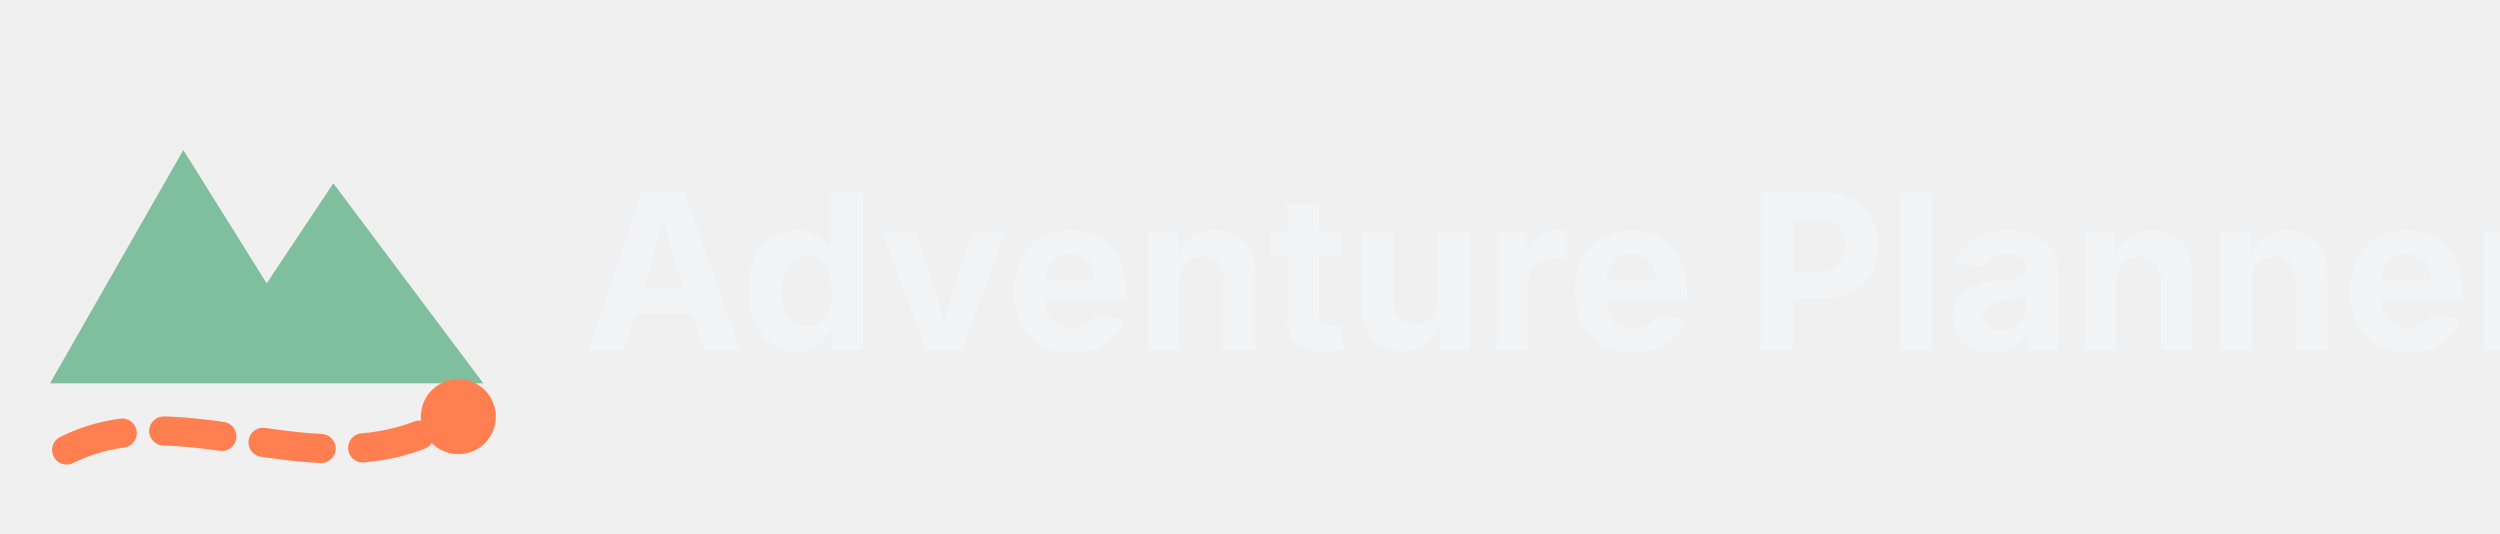
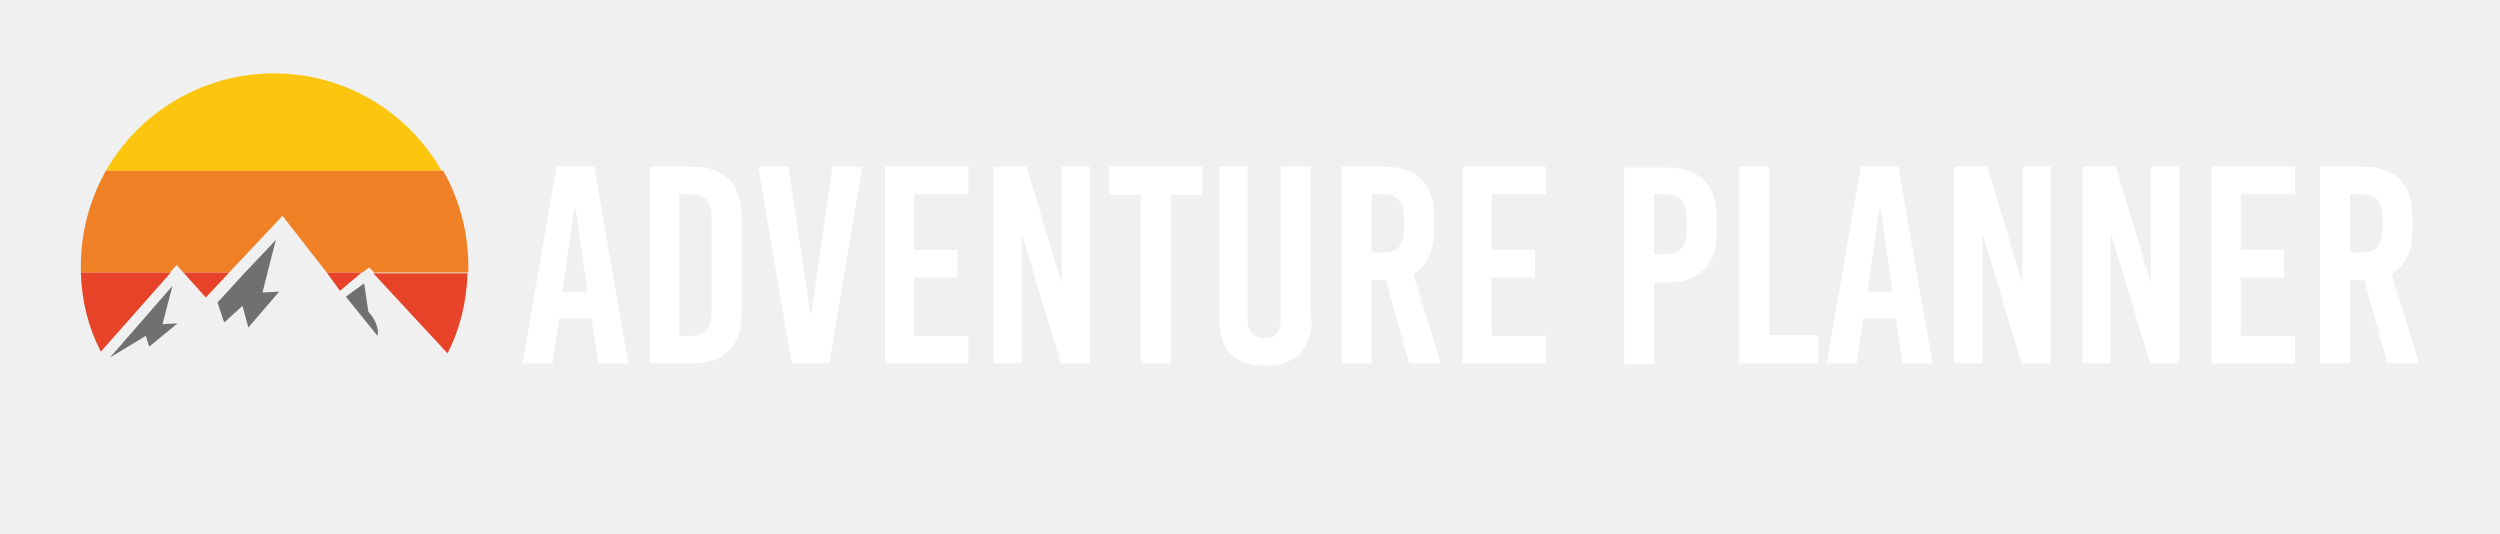
- <svg xmlns="http://www.w3.org/2000/svg" viewBox="0 0 300 64" role="img" aria-label="Adventure Planner">
-   <path d="M6 46 L22 18 L32 34 L40 22 L58 46 Z" fill="#7fbf9e" />
-   <path d="M8 54 C 22 47, 38 59, 53 51" fill="none" stroke="#ff7f50" stroke-width="3.5" stroke-linecap="round" stroke-dasharray="7 5" />
-   <circle cx="55" cy="50" r="4.5" fill="#ff7f50" />
-   <text x="70" y="42" font-family="system-ui, -apple-system, 'Segoe UI', sans-serif" font-size="26" font-weight="700" fill="#f3f4f6">Adventure Planner</text>
+ <svg xmlns="http://www.w3.org/2000/svg" id="Capa_1" version="1.1" viewBox="0 0 300 64">
+   <defs>
+     <style>
+       .st0 {
+         fill: #717070;
+       }
+ 
+       .st1 {
+         fill: #fff;
+       }
+ 
+       .st2 {
+         fill: #e64328;
+       }
+ 
+       .st3 {
+         fill: #fbc60d;
+       }
+ 
+       .st4 {
+         fill: #ef8025;
+       }
+     </style>
+   </defs>
+   <g>
+     <path class="st3" d="M32.9,8.8c-8.6,0-16.2,4.7-20.2,11.7h40.3c-4-7-11.5-11.7-20.2-11.7Z" />
+     <path class="st4" d="M9.7,32.7h10.7l.8-.9.8.9h5.5l6.4-6.8,5.3,6.8h4.3l.8-.6.6.6h11.3c0-.2,0-.5,0-.7,0-4.2-1.1-8.1-3-11.5H12.7c-1.9,3.4-3,7.3-3,11.5s0,.5,0,.7Z" />
+     <polygon class="st2" points="27.5 32.7 22 32.7 24.7 35.7 27.5 32.7" />
+     <path class="st2" d="M53.7,42.4c1.5-2.9,2.3-6.2,2.4-9.6h-11.3l8.9,9.6Z" />
+     <path class="st2" d="M9.7,32.7c.1,3.4.9,6.6,2.4,9.5l8.4-9.5h-10.7Z" />
+     <polygon class="st2" points="43.4 32.7 39.2 32.7 40.8 34.9 43.4 32.7" />
+     <polygon class="st0" points="31.5 35.1 32.1 32.7 33.1 28.8 29.4 32.7 26.1 36.3 26.9 38.7 29.1 36.7 29.8 39.3 33.5 35 31.5 35.1" />
+     <polygon class="st0" points="20.7 34.3 13.2 42.9 17.5 40.3 17.9 41.6 21.3 38.8 19.5 38.9 20.7 34.3" />
+     <path class="st0" d="M43.7,34l-2.2,1.6,3.8,4.7s.4-1.2-1.1-2.9l-.5-3.4Z" />
+   </g>
+   <g>
+     <path class="st1" d="M75.4,43.6h-3.6l-.8-5.4h-3.9l-.8,5.4h-3.6l4.1-23.6h4.5l4.1,23.6ZM68.9,25.1l-1.4,9.9h3l-1.4-9.9h-.1Z" />
+     <path class="st1" d="M89,26v11.6c0,3.9-2.1,6-5.9,6h-5.1v-23.6h5.1c3.8,0,5.9,2.1,5.9,6ZM81.5,23.3v17h1.4c1.7,0,2.5-.9,2.5-2.9v-11.2c0-2-.8-2.9-2.5-2.9h-1.4Z" />
+     <path class="st1" d="M99.6,43.6h-4.6l-4-23.6h3.6l2.7,18h0l2.6-18h3.6l-4,23.6Z" />
+     <path class="st1" d="M116.2,23.3h-6.5v6.7h5.2v3.3h-5.2v7h6.5v3.3h-10v-23.6h10v3.3Z" />
+     <path class="st1" d="M130.8,43.6h-3.5l-4.7-15.6h0v15.6h-3.4v-23.6h4l4.2,14h0v-14h3.4v23.6Z" />
+     <path class="st1" d="M144.3,23.4h-3.8v20.2h-3.6v-20.2h-3.8v-3.4h11.2v3.4Z" />
+     <path class="st1" d="M157.4,38.3c0,3.7-2.1,5.6-5.6,5.6s-5.5-1.9-5.5-5.6v-18.3h3.4v18.2c0,1.7.8,2.4,2,2.4s2-.6,2-2.4v-18.2h3.6v18.3Z" />
+     <path class="st1" d="M169.1,43.6l-2.8-10h-1.7v10h-3.6v-23.6h5.2c3.8,0,5.9,2.1,5.9,6v1.7c0,2.5-.9,4.2-2.5,5.2l3.3,10.7h-3.8ZM164.6,23.3v7h1.4c1.7,0,2.5-.9,2.5-2.9v-1.2c0-2-.8-2.9-2.5-2.9h-1.4Z" />
+     <path class="st1" d="M185.5,23.3h-6.5v6.7h5.2v3.3h-5.2v7h6.5v3.3h-10v-23.6h10v3.3Z" />
+     <path class="st1" d="M206,26v1.9c0,3.9-2.1,6-5.9,6h-1.6v9.8h-3.6v-23.6h5.2c3.8,0,5.9,2.1,5.9,6ZM198.5,23.3v7.2h1.4c1.7,0,2.5-.9,2.5-2.9v-1.4c0-2-.8-2.9-2.5-2.9h-1.4Z" />
+     <path class="st1" d="M212.2,40.2h6v3.4h-9.5v-23.6h3.6v20.2Z" />
+     <path class="st1" d="M231.9,43.6h-3.6l-.8-5.4h-3.9l-.8,5.4h-3.6l4.1-23.6h4.5l4.1,23.6ZM225.5,25.1l-1.4,9.9h3l-1.4-9.9h-.1Z" />
+     <path class="st1" d="M246.1,43.6h-3.5l-4.7-15.6h0v15.6h-3.4v-23.6h4l4.2,14h0v-14h3.4v23.6Z" />
+     <path class="st1" d="M261.5,43.6h-3.5l-4.7-15.6h0v15.6h-3.4v-23.6h4l4.2,14h0v-14h3.4v23.6Z" />
+     <path class="st1" d="M275.4,23.3h-6.5v6.7h5.2v3.3h-5.2v7h6.5v3.3h-10v-23.6h10v3.3Z" />
+     <path class="st1" d="M286.5,43.6l-2.8-10h-1.7v10h-3.6v-23.6h5.2c3.8,0,5.9,2.1,5.9,6v1.7c0,2.5-.9,4.2-2.5,5.2l3.3,10.7h-3.8ZM282,23.3v7h1.4c1.7,0,2.5-.9,2.5-2.9v-1.2c0-2-.8-2.9-2.5-2.9h-1.4Z" />
+   </g>
</svg>
